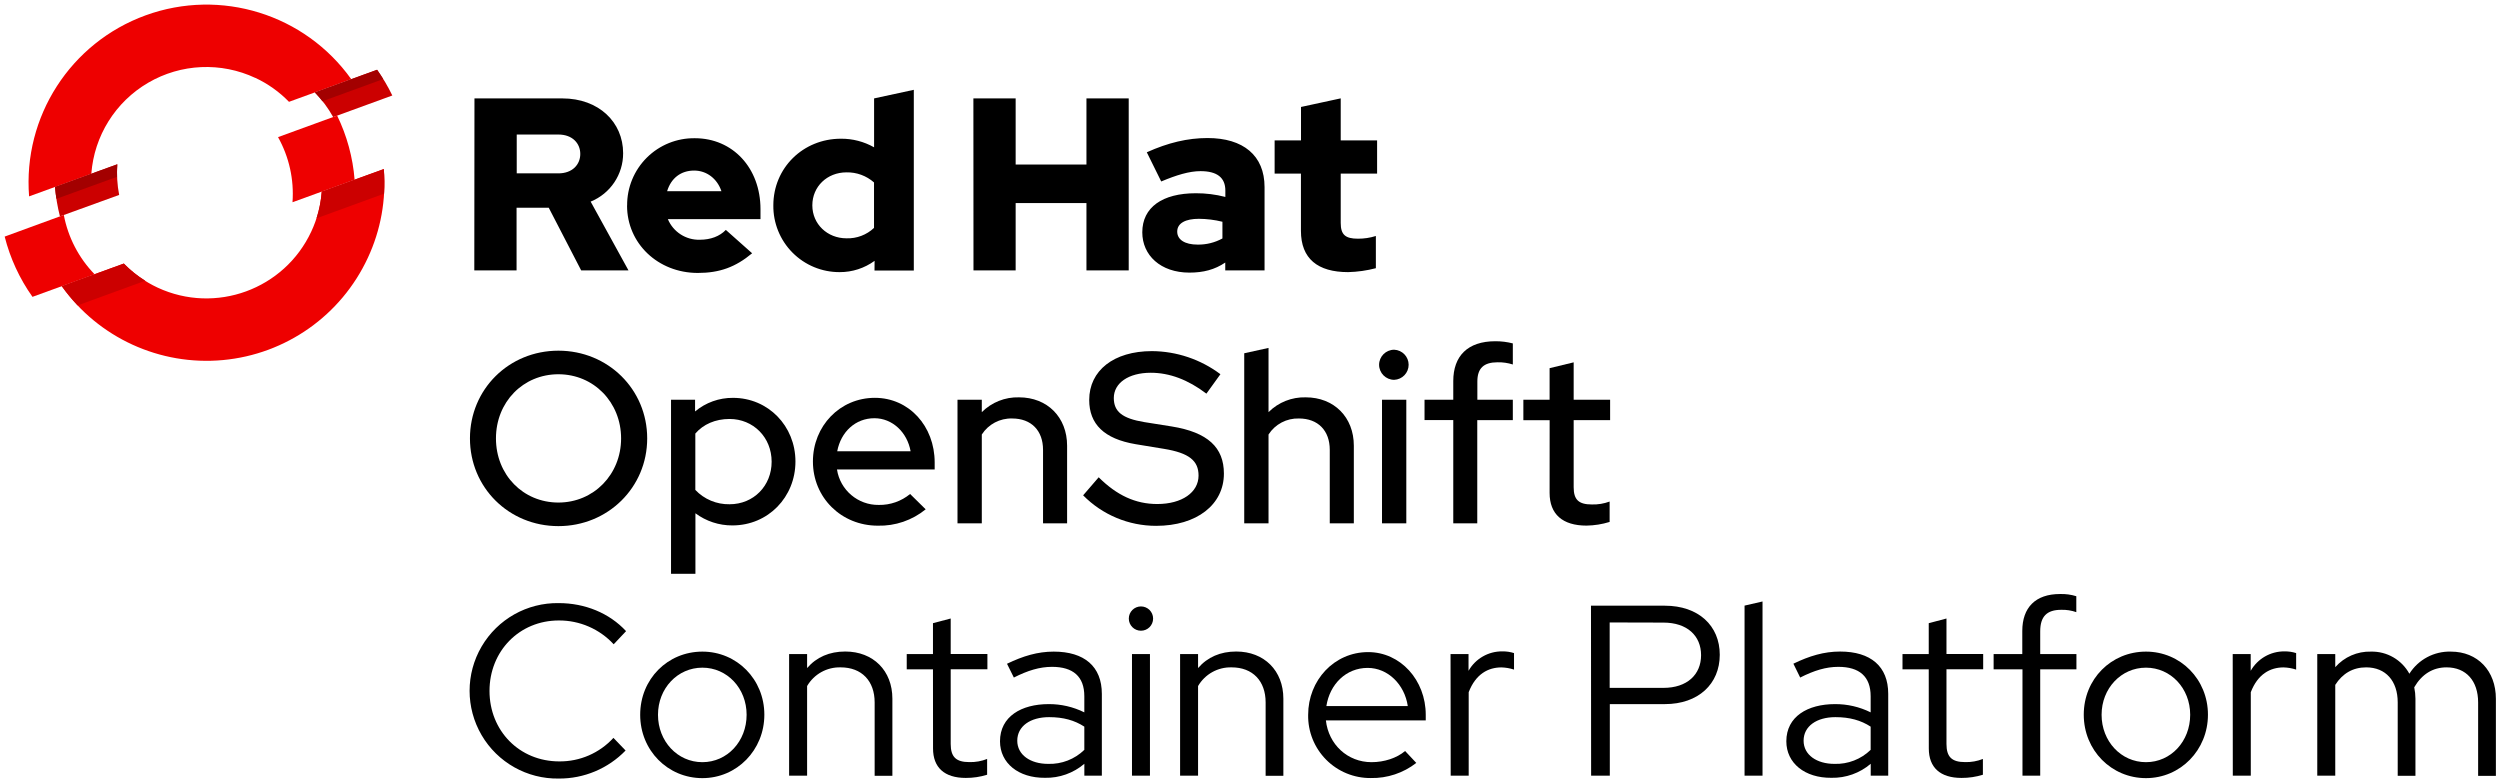
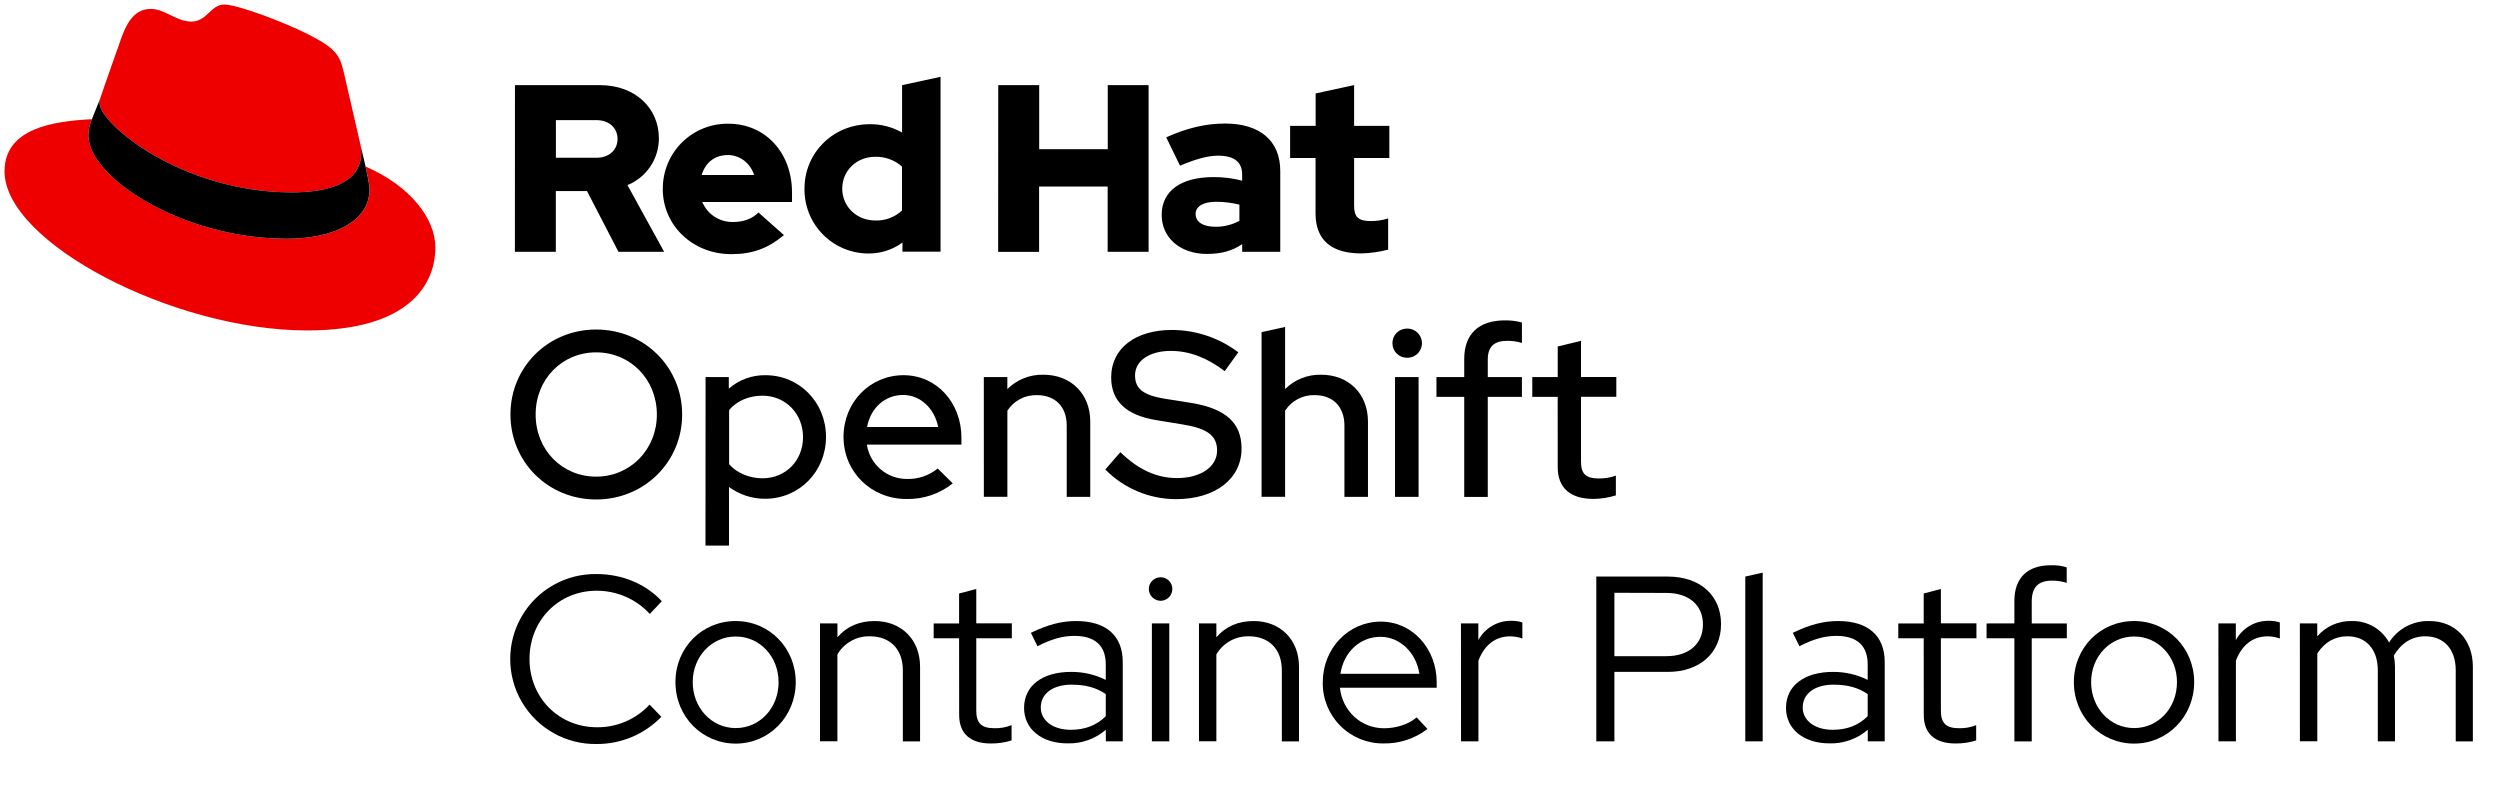
- <svg xmlns="http://www.w3.org/2000/svg" viewBox="0 0 1070 335">
+ <svg xmlns="http://www.w3.org/2000/svg" id="Logos" viewBox="0 0 1104.56 351.86">
  <defs>
-     <style>.a{fill:#c00;}.b{fill:#e00;}.c{fill:#a30000;}</style>
+     <style>.cls-1{fill:#e00;}</style>
  </defs>
-   <path d="M239,225.18c-21.22,0-37.86-16.53-37.86-37.54s16.64-37.55,37.86-37.55,38,16.54,38,37.55S260.16,225.18,239,225.18Zm0-65c-15.09,0-26.73,11.86-26.73,27.46s11.64,27.45,26.73,27.45,26.83-12,26.83-27.45S254.13,160.18,239,160.18Z" />
-   <path d="M287.2,171.1h10.29v5a25,25,0,0,1,16.23-5.82c15.08,0,26.73,12.06,26.73,27.25s-11.65,27.35-27,27.35a26.18,26.18,0,0,1-15.81-5.2v25.9H287.2Zm10.4,14.46v24.13a19.71,19.71,0,0,0,14.66,6.13c10.3,0,18-7.9,18-18.2,0-10.5-7.91-18.3-18-18.3C306.13,179.32,301,181.6,297.6,185.56Z" />
-   <path d="M374.45,170.27c14.56,0,25.59,12.06,25.59,27.66v3H358.23a17.86,17.86,0,0,0,17.89,15.18,20.51,20.51,0,0,0,13.41-4.68l6.66,6.56a31.19,31.19,0,0,1-20.49,7c-15.6,0-27.77-12-27.77-27.46C347.93,182.33,359.48,170.27,374.45,170.27Zm-16.12,22.88h31.41C388.29,185,381.94,179,374.25,179,366.13,179,359.89,184.83,358.33,193.15Z" />
-   <path d="M409.81,171.1h10.4v5.3a21.64,21.64,0,0,1,15.92-6.34c12.16,0,20.59,8.53,20.59,20.7V224h-10.3V192.53c0-8.22-5-13.42-13.21-13.42a14.92,14.92,0,0,0-13,6.86V224h-10.4Z" />
-   <path d="M470.24,204.28C478,212,486,215.72,495.3,215.72c10.61,0,17.68-5,17.68-12.17,0-6.34-4-9.67-14.77-11.44l-12.17-2c-13.52-2.28-19.86-8.63-19.86-18.93,0-12.58,10.5-20.9,26.83-20.9a49.33,49.33,0,0,1,29.33,9.88l-6,8.32c-7.9-6-15.81-8.94-23.82-8.94-9.46,0-15.81,4.36-15.81,10.81,0,5.83,3.64,8.74,13,10.3l11.76,1.87c15.49,2.5,22.36,9,22.36,20.18,0,13.31-11.65,22.36-29,22.36A43.83,43.83,0,0,1,463.58,212Z" />
-   <path d="M569.14,192.53c0-8.22-5-13.42-13.21-13.42a14.91,14.91,0,0,0-13,6.86V224h-10.4v-72.8l10.4-2.29V176.4a21.64,21.64,0,0,1,15.91-6.34c12.17,0,20.6,8.53,20.6,20.7V224h-10.3Z" />
-   <path d="M590.25,156.12a6.48,6.48,0,0,1,6.45-6.44,6.45,6.45,0,0,1,0,12.89A6.48,6.48,0,0,1,590.25,156.12ZM601.9,224H591.5V171.1h10.4Z" />
-   <path d="M622,171.1v-8c0-10.71,6.14-17.05,18-17.05a29.16,29.16,0,0,1,7.49.93V156a20,20,0,0,0-6.55-.94c-5.83,0-8.63,2.5-8.63,8.22v7.8h15.18v8.74H632.27V224H622v-44.2H609.7V171.1Z" />
-   <path d="M663.25,179.84H652V171.1h11.23V157.58l10.3-2.5v16h15.6v8.74h-15.6v28.7c0,5.41,2.19,7.39,7.8,7.39a20.18,20.18,0,0,0,7.59-1.25v8.73a35.46,35.46,0,0,1-9.88,1.57c-10.29,0-15.81-4.89-15.81-14Z" />
-   <path d="M262.55,315.81l5.2,5.41a39.41,39.41,0,0,1-28.6,12,37.55,37.55,0,1,1,0-75.09c11.24,0,21.64,4.27,28.81,12l-5.3,5.62a31.73,31.73,0,0,0-23.51-10.19c-16.84,0-29.64,13.1-29.64,30.16s12.8,30.16,29.85,30.16A31,31,0,0,0,262.55,315.81Z" />
-   <path d="M300.62,278.89c14.77,0,26.52,11.86,26.52,27s-11.75,27.15-26.52,27.15S274,321.22,274,305.93,285.74,278.89,300.62,278.89Zm0,6.87c-10.61,0-19,8.84-19,20.17s8.33,20.28,19,20.28,18.93-8.94,18.93-20.28S311.23,285.76,300.62,285.76Z" />
-   <path d="M337.74,279.93h7.7v6c4.05-4.69,9.57-7.08,16.33-7.08,12,0,20.17,8.22,20.17,20.18v33h-7.59V300.63c0-9.15-5.51-15-14.56-15a16.11,16.11,0,0,0-14.35,8V332h-7.7Z" />
-   <path d="M399.31,286.48H388.08v-6.55h11.23V266.72l7.59-2v15.18h15.71v6.55H406.9v31.93c0,5.62,2.29,7.8,8,7.8a19.28,19.28,0,0,0,7.59-1.35v6.76a30.33,30.33,0,0,1-9.15,1.36c-9.15,0-14-4.48-14-12.59Z" />
-   <path d="M428,317.27c0-10.61,9.16-15.91,20.81-15.91a33.83,33.83,0,0,1,15.28,3.53V298c0-8.43-4.78-12.59-13.83-12.59-5.3,0-10.4,1.57-16.33,4.58L431,284.09c6.87-3.32,13.11-5.2,20-5.2,13.1,0,20.59,6.35,20.59,18.1V332H464.1v-5.1a25.11,25.11,0,0,1-16.85,6C435.92,333,428,326.63,428,317.27Zm20.6,9.67a21.24,21.24,0,0,0,15.49-6V311c-4.16-2.7-8.94-4.06-15.08-4.06-8,0-13.62,3.85-13.62,10.09C435.4,323.09,441,326.94,448.61,326.94Z" />
-   <path d="M483.13,264.75a5.2,5.2,0,1,1,10.4,0,5.2,5.2,0,1,1-10.4,0ZM492.18,332h-7.69V279.93h7.69Z" />
-   <path d="M505.08,279.93h7.69v6c4.06-4.69,9.57-7.08,16.33-7.08,12,0,20.18,8.22,20.18,20.18v33h-7.59V300.63c0-9.15-5.52-15-14.56-15a16.12,16.12,0,0,0-14.36,8V332h-7.69Z" />
-   <path d="M585.57,279.1c13.84,0,24.65,12,24.65,26.83v2.4H567.48c1.14,10.29,9.25,17.88,19.55,17.88,5.41,0,10.82-1.76,14.35-4.78l4.79,5.1A30.67,30.67,0,0,1,586.72,333a26.56,26.56,0,0,1-26.83-27.05C559.89,291.17,571,279.1,585.57,279.1Zm-17.88,23.09h34.84c-1.36-9.26-8.53-16.33-17.16-16.33C576.11,285.86,569.14,292.83,567.69,302.19Z" />
-   <path d="M620.83,279.93h7.7v7.18A16.44,16.44,0,0,1,643,278.79a15.68,15.68,0,0,1,5,.73v7.07a18.54,18.54,0,0,0-5.4-.94c-5.62,0-11,2.81-14,10.61V332h-7.7Z" />
-   <path d="M680.94,259.24h31.62c14.35,0,23.5,8.52,23.5,21s-9.15,21.12-23.5,21.12H689V332h-8Zm8,7.17v28h23c10.2,0,16.12-5.72,16.12-14s-5.92-13.94-16.12-13.94Z" />
-   <path d="M754.36,332h-7.69v-72.8l7.69-1.77Z" />
-   <path d="M764.55,317.27c0-10.61,9.16-15.91,20.81-15.91a33.83,33.83,0,0,1,15.28,3.53V298c0-8.43-4.78-12.59-13.83-12.59-5.3,0-10.4,1.57-16.33,4.58l-2.91-5.93c6.86-3.32,13.1-5.2,20-5.2,13.1,0,20.59,6.35,20.59,18.1V332h-7.49v-5.1a25.1,25.1,0,0,1-16.84,6C772.46,333,764.55,326.63,764.55,317.27Zm20.6,9.67a21.24,21.24,0,0,0,15.49-6V311c-4.16-2.7-8.94-4.06-15.08-4.06-8,0-13.62,3.85-13.62,10.09C771.94,323.09,777.56,326.94,785.15,326.94Z" />
-   <path d="M825.5,286.48H814.27v-6.55H825.5V266.72l7.59-2v15.18H848.8v6.55H833.09v31.93c0,5.62,2.29,7.8,8,7.8a19.28,19.28,0,0,0,7.59-1.35v6.76a30.38,30.38,0,0,1-9.15,1.36c-9.15,0-14-4.48-14-12.59Z" />
-   <path d="M865.54,279.93v-9.88c0-10,5.62-15.81,16.12-15.81a21.31,21.31,0,0,1,7,.94V262a17.88,17.88,0,0,0-6.45-1c-6.14,0-9,2.81-9,9.26v9.67h15.5v6.55h-15.5V332h-7.59V286.48H853.27v-6.55Z" />
-   <path d="M918.48,278.89c14.76,0,26.52,11.86,26.52,27s-11.76,27.15-26.52,27.15-26.63-11.86-26.63-27.15S903.6,278.89,918.48,278.89Zm0,6.87c-10.61,0-19,8.84-19,20.17s8.32,20.28,19,20.28,18.92-8.94,18.92-20.28S929.08,285.76,918.48,285.76Z" />
-   <path d="M955.6,279.93h7.7v7.18a16.45,16.45,0,0,1,14.45-8.32,15.79,15.79,0,0,1,5,.73v7.07a18.67,18.67,0,0,0-5.41-.94c-5.62,0-11,2.81-14,10.61V332h-7.7Z" />
-   <path d="M991.79,279.93h7.7v5.62a19.61,19.61,0,0,1,15.29-6.66,18.25,18.25,0,0,1,16.43,9.47,20.33,20.33,0,0,1,17.78-9.47c11.45,0,19.25,8.22,19.25,20.18v33h-7.6V300.63c0-9.15-5.09-15-13.52-15-5.93,0-10.61,3-13.83,8.53a24.44,24.44,0,0,1,.52,4.89v33h-7.59V300.63c0-9.15-5.1-15-13.52-15-5.62,0-10.09,2.6-13.21,7.49V332h-7.7Z" />
-   <path d="M556.8,98.8c0,11.89,7.15,17.67,20.19,17.67a52,52,0,0,0,11.88-1.68V101a24.8,24.8,0,0,1-7.68,1.16c-5.36,0-7.36-1.68-7.36-6.73V74.3H589.4V60.1H573.83v-18l-17,3.68V60.1H545.54V74.3H556.8Zm-52.95.32c0-3.68,3.68-5.47,9.26-5.47a43,43,0,0,1,10.09,1.26v7.15a21.45,21.45,0,0,1-10.62,2.63c-5.47,0-8.73-2.1-8.73-5.57m5.2,17.56c6,0,10.83-1.26,15.36-4.31v3.37h16.82V80.08c0-13.56-9.15-21-24.4-21-8.52,0-16.93,2-26,6.1L497,77.67c6.52-2.74,12-4.42,16.82-4.42,7.05,0,10.63,2.73,10.63,8.31v2.73a49.55,49.55,0,0,0-12.63-1.58c-14.3,0-22.92,6-22.92,16.73,0,9.78,7.78,17.24,20.19,17.24m-92.44-.94H434.7V86.92H465v28.82h18.09V42.12H465V70.41H434.7V42.12H416.61ZM347.68,87.87c0-8,6.31-14.1,14.62-14.1a17.24,17.24,0,0,1,11.78,4.32V97.54A16.36,16.36,0,0,1,362.3,102c-8.21,0-14.62-6.1-14.62-14.09m26.61,27.87h16.82V38.44l-17,3.68V63.05a28.3,28.3,0,0,0-14.2-3.68c-16.2,0-28.92,12.51-28.92,28.5a28.25,28.25,0,0,0,28.39,28.6,25.15,25.15,0,0,0,14.94-4.83ZM297.09,73c5.37,0,9.89,3.47,11.68,8.83H285.53c1.68-5.57,5.88-8.83,11.56-8.83M268.38,88c0,16.2,13.25,28.82,30.29,28.82,9.36,0,16.2-2.53,23.24-8.42l-11.25-10c-2.63,2.74-6.52,4.21-11.15,4.21a14.38,14.38,0,0,1-13.67-8.83h39.65V89.55c0-17.67-11.88-30.39-28.08-30.39a28.58,28.58,0,0,0-29,28.81M239,57.58c6,0,9.36,3.78,9.36,8.31S245,74.2,239,74.2H221.16V57.58Zm-36,58.16h18.09V88.92h13.78l13.88,26.82H269l-16.2-29.45A22.27,22.27,0,0,0,266.7,65.57c0-13.25-10.41-23.45-26-23.45H203.07Z" />
-   <path class="a" d="M50.18,70.32,23.54,80a77.69,77.69,0,0,0,2.11,12.62L51,83.43a49.49,49.49,0,0,1-.77-13.11" />
-   <path class="a" d="M167.91,40.87a76,76,0,0,0-6.5-11l-26.64,9.7a49.74,49.74,0,0,1,7.83,10.54Z" />
-   <path class="b" d="M109.3,33.33a49.12,49.12,0,0,1,14.39,10.25l26.64-9.7A76.14,76.14,0,0,0,12.45,84.05l26.64-9.69a49.36,49.36,0,0,1,70.21-41" />
-   <path class="b" d="M27.31,92,2,101.26a77.19,77.19,0,0,0,11.9,25.79l26.58-9.67A49.73,49.73,0,0,1,27.31,92" />
-   <path class="b" d="M137.7,82a48.66,48.66,0,0,1-4.47,17.1,49.53,49.53,0,0,1-65.77,24A49,49,0,0,1,53,112.8l-26.58,9.68a76.09,76.09,0,0,0,131-12.1,75.35,75.35,0,0,0,6.85-38Z" />
-   <path class="b" d="M144.25,49.48,119,58.69a49.67,49.67,0,0,1,6.19,27.87l26.58-9.67a76.61,76.61,0,0,0-7.47-27.41" />
-   <path class="c" d="M50.07,75.68a48,48,0,0,1,.11-5.36L23.54,80c.13,1.71.35,3.41.61,5.09Z" />
-   <path class="c" d="M164,33.85c-.84-1.36-1.7-2.7-2.63-4l-26.63,9.7a45.2,45.2,0,0,1,3.27,3.78Z" />
-   <path class="a" d="M26.46,122.48a75.77,75.77,0,0,0,6.78,8.23l28.93-10.56A48.86,48.86,0,0,1,53,112.8ZM164.28,72.33,137.7,82a48.67,48.67,0,0,1-2.24,11.44l28.92-10.55a74.23,74.23,0,0,0-.1-10.55" />
+   <path d="M263.39,220.68c-21.22,0-37.86-16.53-37.86-37.54s16.64-37.55,37.86-37.55,38,16.54,38,37.55S284.6,220.68,263.39,220.68Zm0-65c-15.08,0-26.73,11.86-26.73,27.46s11.65,27.45,26.73,27.45,26.83-12,26.83-27.45S278.57,155.68,263.39,155.68Z" />
+   <path d="M311.74,166.6H322v5.1a24.14,24.14,0,0,1,16.22-5.93c15,0,26.73,12,26.73,27.25s-11.75,27.35-26.93,27.35a26.75,26.75,0,0,1-15.92-5.2v25.9h-10.4Zm10.4,14.56v23.92c3.33,3.85,8.84,6.24,14.77,6.24,10.2,0,17.89-7.8,17.89-18.2s-7.8-18.3-17.89-18.3C330.88,174.82,325.58,177.11,322.14,181.16Z" />
+   <path d="M400.46,220.47c-15.6,0-27.77-12-27.77-27.45,0-15.29,11.65-27.25,26.52-27.25,14.56,0,25.58,12.06,25.58,27.66v3H383a17.87,17.87,0,0,0,17.89,15.19A20.57,20.57,0,0,0,414.29,207l6.66,6.56A31.61,31.61,0,0,1,400.46,220.47Zm-17.37-31.82H414.5c-1.56-8.11-7.8-14.14-15.5-14.14C391,174.51,384.65,180.22,383.09,188.65Z" />
+   <path d="M434.67,166.6h10.4v5.3A21.8,21.8,0,0,1,461,165.56c12.17,0,20.7,8.42,20.7,20.7v33.28h-10.4V188c0-8.32-5.1-13.42-13.1-13.42a15,15,0,0,0-13.11,6.86v38.07h-10.4Z" />
+   <path d="M495,199.78c7.9,7.69,16,11.44,25.06,11.44,10.51,0,17.68-5,17.68-12.17,0-6.45-4.16-9.67-14.76-11.44l-12.17-2c-13.31-2.18-19.87-8.42-19.87-18.92,0-12.69,10.61-20.91,26.84-20.91a48.88,48.88,0,0,1,29.33,9.88l-6,8.32c-7.9-6-15.7-8.94-23.81-8.94-9.47,0-15.81,4.36-15.81,10.81,0,5.93,3.64,8.74,13,10.3L526.19,178c15.39,2.5,22.36,8.84,22.36,20.18,0,13.42-11.65,22.36-29,22.36a43.85,43.85,0,0,1-31.2-13.11Z" />
+   <path d="M557.39,146.74l10.4-2.29V171.9a21.8,21.8,0,0,1,15.91-6.34c12.17,0,20.7,8.42,20.7,20.7v33.28H594V188c0-8.32-5.1-13.42-13.11-13.42a15,15,0,0,0-13.1,6.86v38.07h-10.4Z" />
+   <path d="M615.21,151.62a6.39,6.39,0,0,1,6.34-6.44,6.45,6.45,0,1,1,0,12.89A6.39,6.39,0,0,1,615.21,151.62Zm11.55,67.92h-10.4V166.6h10.4Z" />
+   <path d="M646.93,166.6v-8c0-11,6.34-17.05,18-17.05a27.45,27.45,0,0,1,7.49.93v9.05a20.73,20.73,0,0,0-6.55-.94c-5.72,0-8.53,2.6-8.53,8.22v7.8h15.08v8.74H657.33v44.2h-10.4v-44.2H634.66V166.6Z" />
+   <path d="M688.22,175.34H677V166.6h11.24V153.08l10.29-2.5v16h15.6v8.74h-15.6V204c0,5.41,2.19,7.39,7.8,7.39a20.64,20.64,0,0,0,7.6-1.25v8.73a34.37,34.37,0,0,1-9.88,1.56c-10.3,0-15.81-4.88-15.81-14Z" />
+   <path d="M287,311.31l5.2,5.41a39.51,39.51,0,0,1-28.61,12,37.55,37.55,0,1,1,0-75.09c11.34,0,21.74,4.37,28.81,12l-5.3,5.62A31.73,31.73,0,0,0,263.59,261c-16.84,0-29.64,13.1-29.64,30.16s12.9,30.16,29.85,30.16A31.16,31.16,0,0,0,287,311.31Z" />
+   <path d="M325.06,274.39c14.77,0,26.52,11.86,26.52,27s-11.75,27.15-26.52,27.15-26.63-11.86-26.63-27.15S310.19,274.39,325.06,274.39Zm18.93,27c0-11.33-8.32-20.17-18.93-20.17s-19,8.84-19,20.17,8.32,20.29,19,20.29S344,312.77,344,301.43Z" />
+   <path d="M362.29,275.43H370v6.14c4.06-4.78,9.68-7.18,16.44-7.18,11.85,0,20.07,8.22,20.07,20.18v33H398.9V296.13c0-9.26-5.62-15-14.56-15a16.2,16.2,0,0,0-14.36,8v38.38h-7.69Z" />
+   <path d="M423.75,282H412.52v-6.55h11.23V262.22l7.59-2v15.18h15.71V282H431.34v31.93c0,5.62,2.29,7.81,8,7.81a18.6,18.6,0,0,0,7.6-1.36v6.76a29.48,29.48,0,0,1-9.16,1.35c-9.05,0-14-4.36-14-12.58Z" />
+   <path d="M452.46,312.77c0-9.78,8-15.91,20.8-15.91a33.9,33.9,0,0,1,15.29,3.53v-6.86c0-8.32-4.79-12.58-13.84-12.58-5.09,0-10.09,1.35-16.33,4.57l-2.91-5.93c7.49-3.64,13.63-5.2,20-5.2,13.21,0,20.59,6.45,20.59,18.1v35.05h-7.48v-5.1a24.82,24.82,0,0,1-16.85,6C460.26,328.47,452.46,322.13,452.46,312.77Zm20.59,9.67c6.24,0,11.33-1.87,15.5-6v-9.78c-4.27-2.91-9.05-4.16-15.09-4.16-8.32,0-13.62,4-13.62,10.09C459.84,318.39,465.25,322.44,473.05,322.44Z" />
+   <path d="M507.57,260.25a5.22,5.22,0,0,1,5.2-5.2,5.15,5.15,0,0,1,5.2,5.2,5.21,5.21,0,0,1-5.2,5.2A5.29,5.29,0,0,1,507.57,260.25Zm9.05,67.29h-7.69V275.43h7.69Z" />
+   <path d="M529.73,275.43h7.69v6.14c4.06-4.78,9.67-7.18,16.44-7.18,11.85,0,20.07,8.22,20.07,20.18v33h-7.59V296.13c0-9.26-5.62-15-14.56-15a16.2,16.2,0,0,0-14.36,8v38.38h-7.69Z" />
+   <path d="M611.26,328.47a26.55,26.55,0,0,1-26.83-27c0-15,11.34-26.83,25.69-26.83,13.83,0,24.65,11.86,24.65,26.83v2.4H592c1.15,10.29,9.26,17.89,19.55,17.89,5.41,0,10.82-1.77,14.36-4.79l4.78,5.1A30.87,30.87,0,0,1,611.26,328.47Zm-19-30.78h34.84c-1.35-9.26-8.53-16.33-17.16-16.33C600.86,281.36,593.69,288.12,592.23,297.69Z" />
+   <path d="M645.48,275.43h7.69v7.39a16.26,16.26,0,0,1,14.56-8.53,14.21,14.21,0,0,1,4.89.73v7.07a17,17,0,0,0-5.41-.94c-6.44,0-11.33,3.75-14,10.72v35.67h-7.69Z" />
+   <path d="M705.28,254.74h31.61c14.25,0,23.51,8.32,23.51,21s-9.36,21.12-23.51,21.12H713.28v30.68h-8Zm8,7.17v28h23c9.88,0,16.12-5.41,16.12-14s-6.24-13.94-16.12-13.94Z" />
+   <path d="M778.8,327.54h-7.69v-72.8L778.8,253Z" />
+   <path d="M789.1,312.77c0-9.78,8-15.91,20.8-15.91a33.87,33.87,0,0,1,15.29,3.53v-6.86c0-8.32-4.79-12.58-13.84-12.58-5.09,0-10.08,1.35-16.32,4.57l-2.92-5.93c7.49-3.64,13.63-5.2,20-5.2,13.21,0,20.6,6.45,20.6,18.1v35.05h-7.49v-5.1a24.81,24.81,0,0,1-16.85,6C796.9,328.47,789.1,322.13,789.1,312.77Zm20.59,9.67c6.24,0,11.34-1.87,15.5-6v-9.78c-4.27-2.91-9.05-4.16-15.08-4.16-8.32,0-13.63,4-13.63,10.09C796.48,318.39,801.89,322.44,809.69,322.44Z" />
+   <path d="M849.94,282H838.71v-6.55h11.23V262.22l7.59-2v15.18h15.71V282H857.53v31.93c0,5.62,2.29,7.81,8,7.81a18.58,18.58,0,0,0,7.59-1.36v6.76a29.37,29.37,0,0,1-9.15,1.35c-9.05,0-14-4.36-14-12.58Z" />
+   <path d="M890,275.43v-9.88c0-10.19,5.72-15.81,16.12-15.81a20.15,20.15,0,0,1,7,.94v6.86a20.19,20.19,0,0,0-6.45-1c-6.14,0-9,2.92-9,9.26v9.67h15.5V282h-15.5v45.56H890V282H877.71v-6.55Z" />
+   <path d="M942.91,274.39c14.77,0,26.53,11.86,26.53,27s-11.76,27.15-26.53,27.15-26.62-11.86-26.62-27.15S928,274.39,942.91,274.39Zm18.93,27c0-11.33-8.32-20.17-18.93-20.17s-19,8.84-19,20.17,8.32,20.29,19,20.29S961.84,312.77,961.84,301.43Z" />
+   <path d="M980.14,275.43h7.7v7.39a16.26,16.26,0,0,1,14.56-8.53,14.21,14.21,0,0,1,4.89.73v7.07a17,17,0,0,0-5.41-.94c-6.45,0-11.33,3.75-14,10.72v35.67h-7.7Z" />
+   <path d="M1016.13,275.43h7.69v5.72a19.53,19.53,0,0,1,15.29-6.76,18.28,18.28,0,0,1,16.44,9.47,20.38,20.38,0,0,1,17.88-9.47c11.34,0,19.14,8.22,19.14,20.18v33H1085V296.13c0-9.26-5.2-15-13.52-15-5.72,0-10.51,2.91-13.83,8.53a24.45,24.45,0,0,1,.51,4.89v33h-7.59V296.13c0-9.26-5.2-15-13.41-15-5.62,0-10.09,2.6-13.32,7.6v38.79h-7.69Z" />
+   <path class="cls-1" d="M129,85c12.51,0,30.61-2.58,30.61-17.46a14,14,0,0,0-.31-3.42l-7.45-32.36c-1.72-7.12-3.23-10.35-15.73-16.6C126.39,10.19,105.26,2,99,2c-5.82,0-7.55,7.54-14.45,7.54-6.68,0-11.64-5.6-17.89-5.6-6,0-9.91,4.09-12.93,12.5,0,0-8.41,23.72-9.49,27.16A6.43,6.43,0,0,0,44,45.54C44,54.76,80.33,85,129,85m32.55-11.42c1.73,8.19,1.73,9.05,1.73,10.13,0,14-15.74,21.77-36.43,21.77C80,105.47,39.08,78.1,39.08,60a18.45,18.45,0,0,1,1.51-7.33C23.77,53.52,2,56.54,2,75.72,2,107.2,76.59,146,135.65,146c45.28,0,56.7-20.48,56.7-36.65,0-12.72-11-27.16-30.83-35.78" />
+   <path d="M161.52,73.57c1.73,8.19,1.73,9.05,1.73,10.13,0,14-15.74,21.77-36.43,21.77C80,105.47,39.08,78.1,39.08,60a18.45,18.45,0,0,1,1.51-7.33l3.66-9.06A6.43,6.43,0,0,0,44,45.54C44,54.76,80.33,85,129,85c12.51,0,30.61-2.58,30.61-17.46a14,14,0,0,0-.31-3.42Z" />
+   <path d="M581.24,94.3c0,11.89,7.15,17.67,20.19,17.67a52.11,52.11,0,0,0,11.89-1.68V96.51a24.84,24.84,0,0,1-7.68,1.16c-5.37,0-7.36-1.68-7.36-6.73V69.8h15.56V55.6H598.28v-18l-17,3.68V55.6H570V69.8h11.25Zm-53,.32c0-3.68,3.69-5.47,9.26-5.47a43.12,43.12,0,0,1,10.1,1.26v7.15A21.51,21.51,0,0,1,537,100.19c-5.46,0-8.73-2.1-8.73-5.57m5.2,17.56c6,0,10.84-1.26,15.36-4.31v3.37h16.82V75.58c0-13.56-9.14-21-24.39-21-8.52,0-16.94,2-26,6.1l6.1,12.52c6.52-2.74,12-4.42,16.83-4.42,7,0,10.62,2.73,10.62,8.31v2.73a49.53,49.53,0,0,0-12.62-1.58c-14.31,0-22.93,6-22.93,16.73,0,9.78,7.78,17.24,20.19,17.24m-92.44-.94h18.09V82.42h30.29v28.82h18.09V37.62H489.43V65.91H459.14V37.62H441.05ZM372.12,83.37c0-8,6.31-14.1,14.62-14.1a17.22,17.22,0,0,1,11.78,4.32V93a16.36,16.36,0,0,1-11.78,4.42c-8.2,0-14.62-6.1-14.62-14.09m26.61,27.87h16.83V33.94l-17,3.68V58.55a28.3,28.3,0,0,0-14.2-3.68c-16.19,0-28.92,12.51-28.92,28.5A28.25,28.25,0,0,0,383.8,112a25.12,25.12,0,0,0,14.93-4.83Zm-77.19-42.7c5.36,0,9.88,3.47,11.67,8.83H310c1.68-5.57,5.89-8.83,11.57-8.83M292.83,83.47c0,16.2,13.25,28.82,30.28,28.82,9.36,0,16.2-2.53,23.25-8.42l-11.26-10c-2.63,2.74-6.52,4.21-11.14,4.21a14.39,14.39,0,0,1-13.68-8.83h39.65V85.05c0-17.67-11.88-30.39-28.08-30.39a28.57,28.57,0,0,0-29,28.81M263.49,53.08c6,0,9.36,3.78,9.36,8.31s-3.37,8.31-9.36,8.31H245.61V53.08Zm-36,58.16h18.09V84.42h13.77l13.89,26.82h20.19l-16.2-29.45a22.27,22.27,0,0,0,13.88-20.72c0-13.25-10.41-23.45-26-23.45H227.52Z" />
</svg>
